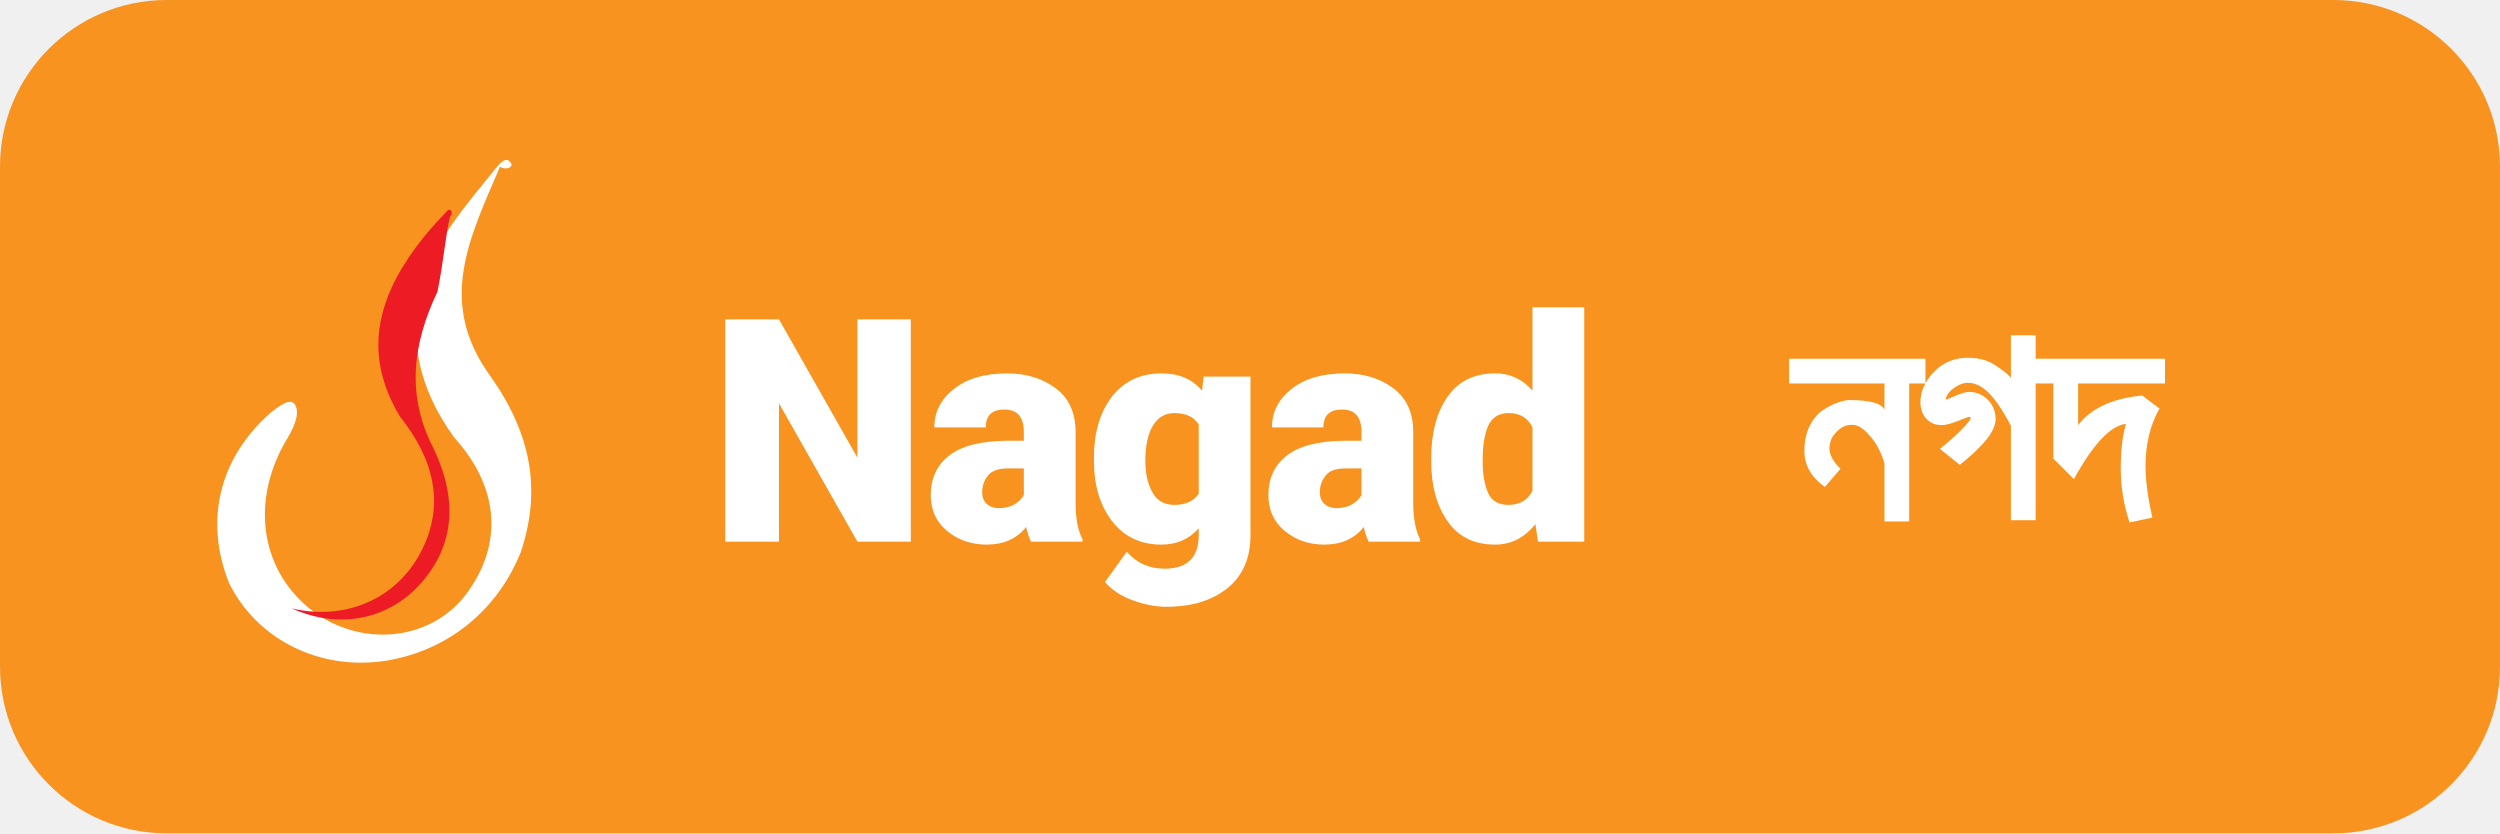
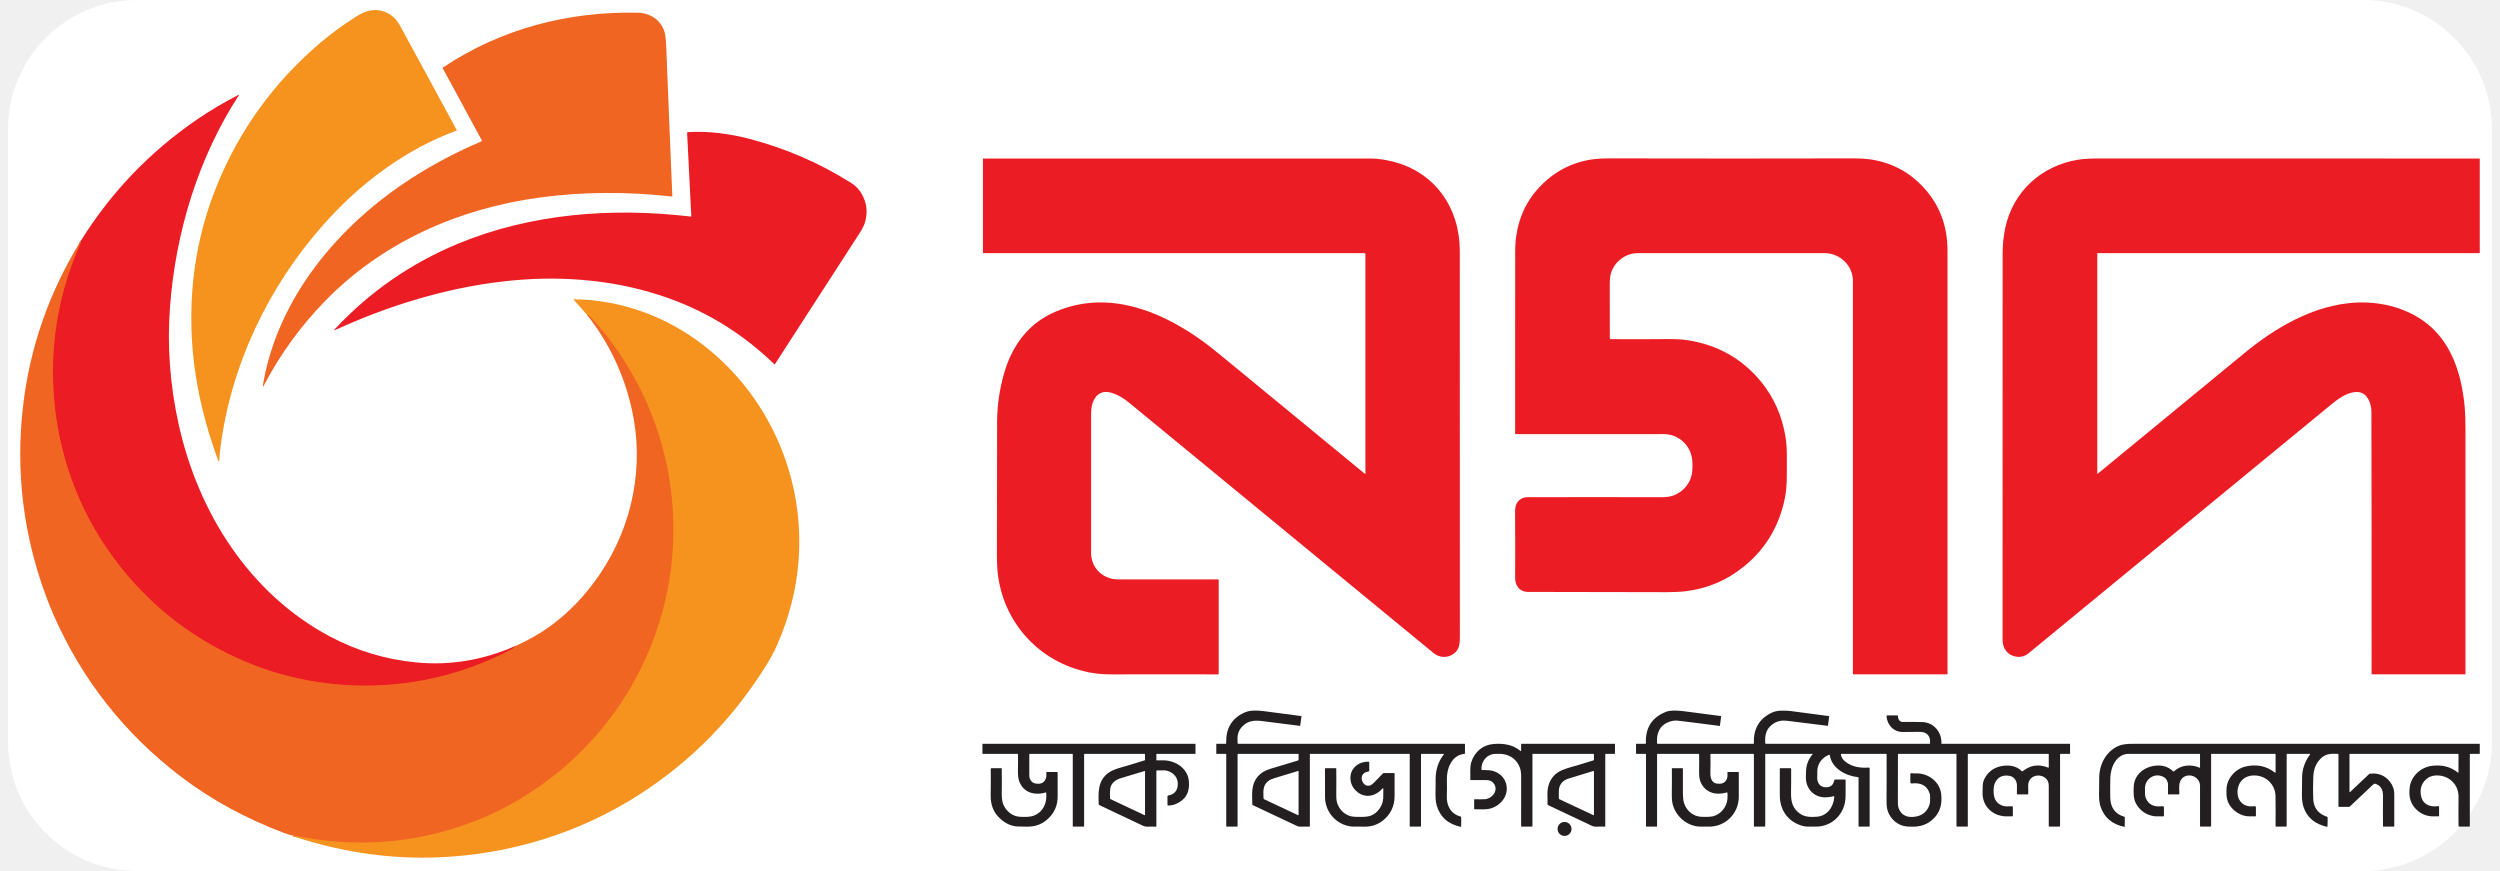
- <svg xmlns="http://www.w3.org/2000/svg" viewBox="0 0 120 40" width="120" height="40">
-   <rect width="120" height="40" rx="8" fill="#F7931E" />
-   <g transform="translate(10, 6)">
-     <path d="M14 2C12.5 5.5 11 8.5 13.5 12C15.5 14.8 16 17.5 15 20.5C14 23 12 24.8 9.5 25.5C6 26.5 2.5 25 1 22C-0.2 19 0.5 16 3 13.8C3.4 13.5 4 13 4.2 13.5C4.4 14 4 14.7 3.7 15.2C2.2 17.8 2.4 20.8 4.4 22.8C6.8 25.2 10.8 25 12.6 22.2C14.2 19.8 13.8 17.2 11.8 15C10 12.5 9.4 9.8 10.6 6.8C11.2 5.2 12.4 3.8 13.7 2.2C14 1.8 14.3 1.5 14.5 1.8C14.7 2 14.3 2.2 14 2Z" fill="#FFFFFF" />
-     <path d="M11 8C9.8 10.5 9.5 13 10.8 15.5C12 18 11.8 20.2 10.2 22C8.6 23.8 6.2 24.2 4 23.2C6.5 23.8 9 22.8 10.2 20.5C11.4 18.2 10.8 16 9.2 14C8 12 7.8 10 8.8 7.8C9.4 6.5 10.4 5.2 11.4 4.2C11.6 3.9 11.8 4.2 11.6 4.4C11.4 5.2 11.3 6.5 11 8Z" fill="#ED1C24" />
-     <text x="24" y="20" font-family="-apple-system, BlinkMacSystemFont, 'Segoe UI', Roboto, sans-serif" font-size="15" font-weight="900" fill="#FFFFFF" letter-spacing="-0.2">Nagad</text>
-     <text x="76" y="19" font-family="'Hind Siliguri', 'Segoe UI', sans-serif" font-size="13" font-weight="700" fill="#FFFFFF">নগদ</text>
+ <svg xmlns="http://www.w3.org/2000/svg" width="155px" height="54px" viewBox="0 0 154 54" version="1.1">
+   <rect width="154" height="54" rx="8" fill="#FFFFFF" />
+   <g id="surface1">
+     <path style="fill:none;stroke-width:2;stroke-linecap:butt;stroke-linejoin:miter;stroke:rgb(93.725%,25.49%,13.725%);stroke-opacity:1;stroke-miterlimit:4;" d="M 468.762 597.694 C 468.878 598.043 468.82 598.393 468.586 598.8 C 468.411 599.091 468.178 599.266 467.886 599.441 C 432.851 618.075 395.89 629.081 357.002 632.575 C 309.88 636.768 261.474 629.547 217.739 610.621 C 165.596 588.144 123.38 553.321 91.09 506.211 C 61.252 462.654 44.494 410.769 41.925 358.709 C 39.589 311.891 48.114 267.11 67.383 224.252 C 67.733 223.436 67.733 222.912 67.325 222.738 " transform="matrix(0.0668983,0,0,0.0670807,0,0)" />
+     <path style="fill:none;stroke-width:2;stroke-linecap:butt;stroke-linejoin:miter;stroke:rgb(95.686%,48.627%,12.549%);stroke-opacity:1;stroke-miterlimit:4;" d="M 536.728 291.16 C 537.663 290.927 538.48 291.393 539.123 292.5 C 539.298 292.733 539.531 292.907 539.823 292.907 C 539.998 292.907 540.174 293.024 540.29 293.14 C 593.952 352.129 621.162 428.471 616.082 507.9 C 609.367 613.533 545.312 706.763 449.317 751.834 C 443.245 754.688 437.114 757.308 430.924 759.637 C 377.146 780.018 321.558 784.153 264.218 772.157 " transform="matrix(0.0668983,0,0,0.0670807,0,0)" />
+     <path style=" stroke:none;fill-rule:nonzero;fill:rgb(96.471%,57.255%,11.765%);fill-opacity:1;" d="M 12.918 11.578 C 14.312 8.098 16.461 5.125 19.355 2.656 C 19.961 2.137 20.688 1.602 21.535 1.055 C 22.172 0.637 22.781 0.477 23.465 0.781 C 23.871 0.965 24.117 1.25 24.332 1.648 C 25.5 3.797 26.664 5.934 27.816 8.059 C 27.828 8.078 27.82 8.09 27.801 8.098 C 24.645 9.258 21.832 11.359 19.578 13.898 C 16.121 17.793 13.789 22.672 13.152 27.871 C 13.125 28.105 13.105 28.332 13.094 28.543 C 13.09 28.648 13.066 28.652 13.031 28.555 C 12.621 27.465 12.277 26.336 12.004 25.168 C 11.613 23.5 11.402 21.855 11.367 20.23 C 11.301 17.199 11.816 14.316 12.918 11.578 Z M 12.918 11.578 " />
+     <path style=" stroke:none;fill-rule:nonzero;fill:rgb(94.51%,39.608%,13.333%);fill-opacity:1;" d="M 29.363 8.758 C 29.383 8.75 29.387 8.734 29.379 8.715 L 26.953 4.238 C 26.945 4.219 26.949 4.195 26.965 4.184 C 30.543 1.789 34.738 0.688 39.07 0.789 C 39.824 0.809 40.469 1.254 40.695 1.957 C 40.75 2.129 40.789 2.426 40.805 2.84 C 40.926 5.969 41.055 9.07 41.184 12.148 C 41.188 12.176 41.176 12.188 41.148 12.184 C 38.438 11.879 35.656 11.879 32.938 12.25 C 27.883 12.938 23.184 15.039 19.652 18.664 C 18.137 20.223 16.875 21.961 15.867 23.883 C 15.805 24.004 15.781 24 15.805 23.859 C 16.707 18.461 20.508 13.945 25.039 11.035 C 26.41 10.156 27.852 9.398 29.363 8.758 Z M 29.363 8.758 " />
+     <path style=" stroke:none;fill-rule:nonzero;fill:rgb(92.549%,10.98%,14.118%);fill-opacity:1;" d="M 31.359 40.094 C 31.367 40.117 31.363 40.141 31.348 40.168 C 31.336 40.188 31.32 40.199 31.301 40.211 C 28.957 41.461 26.484 42.199 23.883 42.434 C 20.73 42.715 17.492 42.23 14.566 40.961 C 11.078 39.453 8.254 37.117 6.094 33.957 C 4.098 31.035 2.977 27.555 2.805 24.062 C 2.648 20.922 3.219 17.918 4.508 15.043 C 4.531 14.988 4.531 14.953 4.504 14.941 C 6.383 11.922 8.789 9.41 11.719 7.406 C 12.523 6.855 13.379 6.352 14.273 5.887 C 14.316 5.863 14.328 5.875 14.301 5.914 C 11.789 9.797 10.391 14.391 10.043 19.004 C 9.855 21.441 10.039 23.891 10.586 26.348 C 11.801 31.805 14.98 36.82 19.961 39.465 C 21.641 40.355 23.422 40.891 25.305 41.07 C 27.359 41.27 29.379 40.945 31.359 40.094 Z M 31.359 40.094 " />
+     <path style=" stroke:none;fill-rule:nonzero;fill:rgb(92.549%,10.98%,14.118%);fill-opacity:1;" d="M 42.359 13.387 L 42.102 8.254 C 42.098 8.215 42.117 8.195 42.156 8.191 C 43.426 8.113 44.742 8.293 45.949 8.605 C 48.203 9.195 50.312 10.105 52.273 11.344 C 52.676 11.598 52.961 11.973 53.125 12.473 C 53.262 12.887 53.262 13.324 53.129 13.785 C 53.082 13.961 52.961 14.195 52.77 14.492 C 51.004 17.223 49.262 19.922 47.543 22.582 C 47.539 22.586 47.535 22.59 47.527 22.59 C 47.523 22.59 47.516 22.59 47.512 22.586 C 45.449 20.586 43.059 19.152 40.352 18.285 C 37.25 17.289 33.945 17.07 30.695 17.449 C 27.141 17.859 23.605 18.938 20.305 20.449 C 20.199 20.496 20.188 20.48 20.266 20.398 C 22.438 18.078 24.984 16.316 27.906 15.105 C 32.43 13.234 37.453 12.852 42.316 13.426 C 42.348 13.43 42.359 13.414 42.359 13.387 Z M 42.359 13.387 " />
+     <path style=" stroke:none;fill-rule:nonzero;fill:rgb(92.549%,10.98%,14.118%);fill-opacity:1;" d="M 84.156 29.367 L 84.156 15.766 C 84.156 15.727 84.129 15.695 84.09 15.695 L 60.477 15.695 C 60.453 15.695 60.441 15.688 60.441 15.664 L 60.441 9.859 C 60.441 9.84 60.453 9.828 60.473 9.828 C 68.504 9.828 76.508 9.828 84.488 9.828 C 84.883 9.828 85.332 9.891 85.828 10.012 C 88.473 10.664 90.008 12.891 90.008 15.562 C 90.012 23.52 90.012 31.477 90.012 39.434 C 90.012 39.766 89.988 39.992 89.941 40.113 C 89.855 40.352 89.691 40.523 89.445 40.641 C 89.215 40.746 88.973 40.758 88.715 40.676 C 88.48 40.602 88.23 40.363 88.023 40.195 C 81.836 35.102 75.652 30.016 69.473 24.941 C 69.133 24.664 68.789 24.469 68.43 24.359 C 67.527 24.078 67.148 24.859 67.148 25.609 C 67.148 28.453 67.148 31.344 67.148 34.277 C 67.148 35.23 67.891 35.926 68.832 35.922 C 71.074 35.922 73.137 35.922 75.023 35.922 C 75.047 35.922 75.059 35.934 75.059 35.957 L 75.059 41.773 C 75.059 41.797 75.047 41.812 75.02 41.812 C 72.926 41.805 70.773 41.805 68.562 41.812 C 68.078 41.816 67.664 41.789 67.328 41.738 C 64.223 41.266 61.844 38.883 61.387 35.762 C 61.336 35.414 61.309 34.961 61.309 34.414 C 61.309 31.594 61.312 28.844 61.32 26.16 C 61.324 25.121 61.48 24.074 61.773 23.078 C 62.133 21.84 62.805 20.73 63.828 19.961 C 64.371 19.559 65.02 19.246 65.777 19.027 C 68.797 18.156 71.789 19.473 74.211 21.258 C 74.434 21.422 74.785 21.699 75.262 22.09 C 78.312 24.602 81.266 27.031 84.125 29.379 C 84.133 29.387 84.141 29.387 84.148 29.383 C 84.152 29.379 84.156 29.375 84.156 29.367 Z M 84.156 29.367 " />
+     <path style=" stroke:none;fill-rule:nonzero;fill:rgb(92.549%,10.98%,14.118%);fill-opacity:1;" d="M 99.352 21.027 C 100.477 21.035 101.621 21.035 102.789 21.023 C 103.359 21.02 103.793 21.043 104.09 21.086 C 105.973 21.371 107.504 22.227 108.68 23.66 C 109.484 24.637 109.992 25.789 110.207 27.117 C 110.262 27.469 110.289 27.906 110.285 28.422 C 110.277 29.27 110.324 30.098 110.156 30.918 C 109.801 32.629 108.969 34.023 107.652 35.098 C 106.582 35.977 105.367 36.496 104.008 36.656 C 103.691 36.695 103.297 36.715 102.816 36.715 C 100.074 36.715 97.211 36.707 94.227 36.699 C 93.719 36.695 93.434 36.312 93.438 35.832 C 93.445 34.598 93.445 33.246 93.434 31.777 C 93.434 31.531 93.461 31.352 93.523 31.234 C 93.656 30.988 93.898 30.828 94.172 30.828 C 97.105 30.82 99.863 30.82 102.445 30.828 C 102.758 30.828 103.012 30.801 103.199 30.738 C 103.852 30.527 104.348 29.934 104.414 29.25 C 104.434 29.051 104.438 28.848 104.43 28.645 C 104.383 27.668 103.625 26.914 102.645 26.914 C 99.453 26.914 96.398 26.918 93.48 26.918 C 93.453 26.918 93.438 26.902 93.438 26.875 C 93.441 22.883 93.441 19.129 93.441 15.625 C 93.438 13.789 94.09 12.305 95.387 11.176 C 96.141 10.516 97.016 10.098 98.012 9.914 C 98.348 9.852 98.766 9.82 99.266 9.82 C 104.453 9.832 109.496 9.832 114.395 9.82 C 114.863 9.82 115.262 9.848 115.59 9.902 C 116.848 10.117 117.906 10.691 118.766 11.629 C 119.754 12.703 120.246 14.004 120.246 15.539 C 120.25 24.105 120.25 32.855 120.246 41.789 C 120.246 41.801 120.238 41.809 120.23 41.809 L 114.414 41.809 C 114.391 41.809 114.379 41.797 114.379 41.77 C 114.379 33.789 114.379 25.664 114.379 17.398 C 114.379 16.461 113.562 15.695 112.637 15.695 C 108.625 15.699 104.754 15.699 101.031 15.695 C 100.273 15.695 99.586 16.234 99.375 16.953 C 99.324 17.121 99.301 17.379 99.305 17.723 C 99.312 18.852 99.312 19.941 99.309 20.98 C 99.309 21.012 99.32 21.027 99.352 21.027 Z M 99.352 21.027 " />
+     <path style=" stroke:none;fill-rule:nonzero;fill:rgb(92.549%,10.98%,14.118%);fill-opacity:1;" d="M 129.531 29.359 C 129.531 29.383 129.539 29.387 129.559 29.371 C 132.406 27.035 135.254 24.691 138.105 22.344 C 138.246 22.23 138.391 22.109 138.543 21.984 C 140.5 20.348 142.934 18.902 145.543 18.762 C 147.473 18.656 149.535 19.312 150.777 20.859 C 151.758 22.082 152.172 23.668 152.316 25.273 C 152.344 25.578 152.359 26.027 152.359 26.613 C 152.363 31.73 152.363 36.789 152.359 41.789 C 152.359 41.801 152.352 41.809 152.34 41.809 L 146.559 41.809 C 146.547 41.809 146.539 41.801 146.539 41.793 C 146.543 35.707 146.539 30.301 146.527 25.574 C 146.527 25.18 146.43 24.855 146.238 24.605 C 146.043 24.348 145.754 24.254 145.375 24.328 C 144.918 24.414 144.469 24.727 144.102 25.023 C 137.629 30.344 131.344 35.508 125.246 40.523 C 124.934 40.777 124.492 40.785 124.152 40.594 C 123.793 40.383 123.66 40.039 123.66 39.645 C 123.664 31.266 123.664 23.281 123.664 15.695 C 123.664 15.16 123.719 14.641 123.824 14.137 C 124.312 11.867 126.055 10.285 128.316 9.906 C 128.652 9.852 129.086 9.824 129.625 9.824 C 137.402 9.828 145.27 9.832 153.227 9.828 C 153.238 9.828 153.246 9.836 153.246 9.848 L 153.246 15.664 C 153.246 15.684 153.23 15.695 153.215 15.695 L 129.566 15.695 C 129.543 15.695 129.531 15.707 129.531 15.73 Z M 129.531 29.359 " />
+     <path style=" stroke:none;fill-rule:nonzero;fill:rgb(94.51%,39.608%,13.333%);fill-opacity:1;" d="M 4.504 14.941 C 4.531 14.953 4.531 14.988 4.508 15.043 C 3.219 17.918 2.648 20.922 2.805 24.062 C 2.977 27.555 4.098 31.035 6.094 33.957 C 8.254 37.117 11.078 39.453 14.566 40.961 C 17.492 42.23 20.73 42.715 23.883 42.434 C 26.484 42.199 28.957 41.461 31.301 40.211 C 31.32 40.199 31.336 40.188 31.348 40.168 C 31.363 40.141 31.367 40.117 31.359 40.094 C 32.227 39.715 32.98 39.285 33.633 38.809 C 34.797 37.953 35.812 36.891 36.676 35.621 C 38.734 32.598 39.477 28.859 38.652 25.285 C 38.164 23.16 37.246 21.242 35.906 19.531 C 35.969 19.516 36.023 19.547 36.066 19.621 C 36.078 19.637 36.094 19.648 36.113 19.648 C 36.125 19.648 36.137 19.656 36.145 19.664 C 39.734 23.621 41.555 28.742 41.215 34.07 C 40.766 41.156 36.48 47.41 30.059 50.434 C 29.652 50.625 29.242 50.801 28.828 50.957 C 25.23 52.324 21.512 52.602 17.676 51.797 C 17.566 51.797 17.391 51.75 17.141 51.656 C 14.746 50.754 12.613 49.594 10.742 48.172 C 7.23 45.504 4.586 42.148 2.816 38.117 C 2.641 37.715 2.477 37.305 2.324 36.887 C 0.934 33.09 0.469 29.207 0.922 25.238 C 1.344 21.562 2.535 18.129 4.504 14.941 Z M 4.504 14.941 " />
+     <path style=" stroke:none;fill-rule:nonzero;fill:rgb(96.471%,57.255%,11.765%);fill-opacity:1;" d="M 17.676 51.797 C 21.512 52.602 25.23 52.324 28.828 50.957 C 29.242 50.801 29.652 50.625 30.059 50.434 C 36.48 47.41 40.766 41.156 41.215 34.07 C 41.555 28.742 39.734 23.621 36.145 19.664 C 36.137 19.656 36.125 19.648 36.113 19.648 C 36.094 19.648 36.078 19.637 36.066 19.621 C 36.023 19.547 35.969 19.516 35.906 19.531 L 35.105 18.621 C 35.047 18.555 35.059 18.535 35.145 18.551 C 35.27 18.578 35.449 18.562 35.559 18.566 C 38.52 18.723 41.293 19.855 43.57 21.77 C 47.145 24.766 49.164 29.289 49.051 33.961 C 49 36.023 48.539 38.043 47.668 40.012 C 47.492 40.406 47.285 40.801 47.039 41.195 C 45.004 44.496 42.371 47.184 39.145 49.258 C 35.406 51.664 31.098 52.977 26.672 53.156 C 23.824 53.27 20.957 52.879 18.078 51.98 C 17.887 51.918 17.754 51.859 17.676 51.797 Z M 17.676 51.797 " />
+     <path style=" stroke:none;fill-rule:nonzero;fill:rgb(13.725%,12.157%,12.549%);fill-opacity:1;" d="M 88.988 46.738 L 87.637 46.738 C 87.613 46.738 87.602 46.75 87.602 46.773 L 87.602 51.215 C 87.602 51.234 87.59 51.25 87.57 51.25 L 86.934 51.25 C 86.91 51.25 86.902 51.238 86.902 51.215 L 86.902 46.773 C 86.902 46.75 86.891 46.738 86.867 46.738 L 80.746 46.738 C 80.723 46.738 80.711 46.75 80.711 46.773 L 80.711 51.219 C 80.711 51.227 80.711 51.234 80.703 51.242 C 80.699 51.246 80.688 51.25 80.68 51.25 C 80.516 51.246 80.336 51.246 80.152 51.254 C 80.055 51.258 79.961 51.234 79.871 51.191 C 79.004 50.777 78.105 50.355 77.172 49.918 C 77.152 49.91 77.145 49.895 77.145 49.875 C 77.121 49.445 77.125 49.129 77.152 48.922 C 77.238 48.285 77.602 47.871 78.246 47.672 C 78.801 47.504 79.375 47.328 79.969 47.152 C 79.992 47.145 80.012 47.121 80.012 47.094 L 80.012 46.773 C 80.012 46.75 80 46.738 79.977 46.738 L 76.266 46.738 C 76.242 46.738 76.23 46.75 76.23 46.773 L 76.23 51.215 C 76.23 51.238 76.219 51.25 76.195 51.25 L 75.562 51.25 C 75.539 51.25 75.527 51.238 75.527 51.215 L 75.527 46.773 C 75.527 46.75 75.516 46.738 75.496 46.738 L 74.926 46.738 C 74.914 46.738 74.91 46.734 74.91 46.723 L 74.91 46.137 C 74.91 46.125 74.914 46.117 74.926 46.117 L 75.48 46.117 C 75.508 46.117 75.523 46.105 75.523 46.078 C 75.496 45.18 75.859 44.551 76.621 44.195 C 76.789 44.113 76.977 44.07 77.184 44.059 C 77.395 44.051 77.605 44.059 77.816 44.086 C 78.617 44.191 79.402 44.293 80.172 44.395 C 80.188 44.398 80.195 44.406 80.191 44.422 L 80.113 44.992 C 80.113 45 80.105 45.004 80.098 45.004 C 79.387 44.914 78.617 44.816 77.789 44.711 C 77.223 44.637 76.809 44.691 76.453 45.117 C 76.207 45.418 76.211 45.73 76.234 46.094 C 76.234 46.105 76.246 46.117 76.262 46.117 L 90.312 46.117 C 90.324 46.117 90.328 46.125 90.328 46.137 L 90.328 46.703 C 90.328 46.723 90.316 46.738 90.297 46.738 C 89.492 46.816 89.184 47.664 89.207 48.363 C 89.215 48.684 89.215 49.016 89.203 49.359 C 89.184 49.973 89.457 50.473 90.078 50.633 C 90.086 50.637 90.086 50.641 90.09 50.648 C 90.098 50.824 90.098 51.027 90.09 51.254 C 90.09 51.262 90.086 51.266 90.078 51.266 C 89.285 51.102 88.785 50.656 88.574 49.934 C 88.52 49.738 88.496 49.48 88.5 49.16 C 88.508 48.875 88.512 48.598 88.508 48.332 C 88.504 47.734 88.672 47.215 89.012 46.781 C 89.035 46.754 89.027 46.738 88.988 46.738 Z M 79.98 50.543 C 79.988 50.547 79.996 50.547 80 50.543 C 80.008 50.539 80.012 50.531 80.012 50.523 L 80.012 47.824 C 80.012 47.816 80.008 47.809 80 47.805 C 79.992 47.797 79.984 47.797 79.977 47.801 C 79.52 47.941 79.035 48.09 78.523 48.242 C 78.352 48.293 78.219 48.355 78.125 48.43 C 77.789 48.699 77.82 49.047 77.84 49.5 C 77.844 49.523 77.852 49.539 77.871 49.551 Z M 79.98 50.543 " />
+     <path style=" stroke:none;fill-rule:nonzero;fill:rgb(13.725%,12.157%,12.549%);fill-opacity:1;" d="M 126.523 47.562 L 126.523 46.773 C 126.523 46.75 126.512 46.738 126.488 46.738 L 121.539 46.738 C 121.516 46.738 121.504 46.75 121.504 46.773 L 121.504 51.223 C 121.504 51.238 121.492 51.25 121.48 51.25 L 120.836 51.25 C 120.812 51.25 120.801 51.238 120.801 51.215 L 120.801 46.773 C 120.801 46.75 120.789 46.738 120.77 46.738 L 117.207 46.738 C 117.188 46.738 117.172 46.754 117.172 46.777 C 117.176 47.816 117.172 48.824 117.168 49.801 C 117.168 49.953 117.199 50.094 117.262 50.215 C 117.426 50.539 117.719 50.684 118.148 50.645 C 118.637 50.602 118.957 50.363 119.117 49.926 C 119.152 49.828 119.168 49.727 119.164 49.617 C 119.156 49.484 119.184 49.336 119.145 49.215 C 118.984 48.676 118.547 48.512 118.035 48.574 C 117.973 48.582 117.941 48.555 117.941 48.488 L 117.941 48.016 C 117.941 47.957 117.969 47.93 118.027 47.938 C 118.109 47.949 118.195 47.953 118.277 47.949 C 119.039 47.922 119.773 48.461 119.855 49.238 C 119.922 49.855 119.793 50.395 119.309 50.82 C 118.84 51.238 118.324 51.289 117.73 51.242 C 117.18 51.203 116.699 50.789 116.535 50.266 C 116.484 50.109 116.461 49.883 116.465 49.586 C 116.473 48.594 116.473 47.656 116.469 46.773 C 116.469 46.75 116.457 46.738 116.434 46.738 L 113.672 46.738 C 113.645 46.738 113.633 46.754 113.637 46.785 C 113.668 46.953 113.75 47.09 113.879 47.195 C 114.301 47.551 114.828 47.625 115.371 47.59 C 115.402 47.59 115.418 47.602 115.418 47.629 L 115.418 51.215 C 115.418 51.238 115.406 51.25 115.383 51.25 L 114.766 51.25 C 114.742 51.25 114.73 51.238 114.73 51.215 L 114.73 48.219 C 114.73 48.195 114.719 48.184 114.699 48.184 C 113.941 48.109 113.066 47.641 112.949 46.824 C 112.945 46.812 112.941 46.805 112.934 46.801 C 112.922 46.793 112.914 46.793 112.902 46.797 C 112.441 46.977 112.148 47.391 112.172 47.891 C 112.176 47.98 112.176 48.066 112.168 48.148 C 112.145 48.52 112.32 48.812 112.723 48.812 C 113 48.812 113.168 48.668 113.227 48.371 C 113.23 48.344 113.246 48.332 113.273 48.332 L 113.883 48.332 C 113.914 48.332 113.93 48.348 113.93 48.379 C 113.93 48.707 113.926 49.035 113.926 49.363 C 113.922 50.441 113.098 51.289 112.012 51.25 C 111.773 51.242 111.523 51.273 111.297 51.215 C 110.375 50.98 109.844 50.246 109.848 49.297 C 109.848 48.691 109.848 48.148 109.848 47.664 C 109.844 47.641 109.859 47.629 109.883 47.629 L 110.512 47.629 C 110.535 47.629 110.547 47.641 110.551 47.664 C 110.555 48.141 110.551 48.648 110.543 49.188 C 110.539 49.727 110.656 50.133 111.09 50.441 C 111.398 50.664 111.773 50.664 112.145 50.637 C 112.793 50.59 113.188 50.027 113.227 49.395 C 113.23 49.363 113.215 49.352 113.188 49.363 C 113.023 49.41 112.84 49.434 112.645 49.434 C 111.949 49.43 111.461 48.887 111.465 48.207 C 111.465 48.062 111.469 47.918 111.477 47.773 C 111.496 47.402 111.625 47.07 111.871 46.777 C 111.891 46.75 111.887 46.738 111.852 46.738 L 108.977 46.738 C 108.957 46.738 108.945 46.75 108.945 46.773 L 108.945 51.215 C 108.945 51.234 108.93 51.25 108.91 51.25 L 108.273 51.25 C 108.254 51.25 108.242 51.238 108.242 51.215 L 108.242 46.773 C 108.242 46.75 108.23 46.738 108.207 46.738 L 105.586 46.738 C 105.559 46.738 105.543 46.754 105.543 46.781 C 105.555 47.109 105.555 47.465 105.543 47.848 C 105.531 48.262 105.613 48.602 106.098 48.594 C 106.332 48.59 106.488 48.484 106.57 48.285 C 106.617 48.16 106.602 48.027 106.602 47.898 C 106.602 47.875 106.613 47.863 106.637 47.863 L 107.27 47.863 C 107.293 47.863 107.305 47.875 107.305 47.898 C 107.305 48.395 107.305 48.898 107.305 49.418 C 107.297 50.465 106.438 51.293 105.395 51.25 C 105.137 51.242 104.875 51.273 104.617 51.219 C 103.973 51.086 103.422 50.582 103.227 49.941 C 103.172 49.766 103.148 49.535 103.152 49.242 C 103.16 48.727 103.16 48.203 103.156 47.664 C 103.152 47.641 103.168 47.629 103.191 47.629 L 103.809 47.629 C 103.828 47.629 103.84 47.641 103.84 47.664 C 103.844 48.094 103.844 48.531 103.84 48.977 C 103.836 49.371 103.859 49.645 103.91 49.793 C 104.004 50.078 104.18 50.309 104.438 50.473 C 104.762 50.68 105.141 50.656 105.516 50.637 C 106.02 50.613 106.434 50.215 106.562 49.746 C 106.605 49.598 106.617 49.402 106.602 49.156 C 106.598 49.137 106.586 49.129 106.566 49.133 C 105.898 49.328 105.23 49.164 104.934 48.48 C 104.863 48.316 104.836 48.074 104.844 47.742 C 104.852 47.402 104.852 47.078 104.844 46.77 C 104.844 46.75 104.832 46.738 104.812 46.738 L 102.27 46.738 C 102.25 46.738 102.238 46.75 102.238 46.773 L 102.238 51.215 C 102.238 51.234 102.223 51.25 102.203 51.25 L 101.586 51.25 C 101.562 51.25 101.551 51.238 101.551 51.215 L 101.551 46.773 C 101.551 46.75 101.539 46.738 101.52 46.738 L 100.949 46.738 C 100.941 46.738 100.934 46.73 100.934 46.723 L 100.934 46.137 C 100.934 46.125 100.938 46.117 100.949 46.117 L 101.504 46.117 C 101.531 46.117 101.547 46.105 101.547 46.074 C 101.504 45.129 101.918 44.48 102.789 44.133 C 102.934 44.074 103.148 44.051 103.434 44.059 C 103.609 44.066 103.781 44.078 103.953 44.102 C 104.715 44.199 105.461 44.297 106.191 44.395 C 106.207 44.398 106.215 44.406 106.211 44.418 L 106.137 44.992 C 106.133 45.004 106.129 45.008 106.117 45.008 C 105.113 44.875 104.246 44.766 103.516 44.68 C 103.398 44.668 103.285 44.672 103.172 44.699 C 102.676 44.816 102.375 45.098 102.27 45.551 C 102.238 45.688 102.227 45.863 102.234 46.07 C 102.234 46.102 102.254 46.117 102.285 46.117 L 108.203 46.117 C 108.23 46.117 108.242 46.105 108.242 46.078 C 108.203 45.191 108.57 44.562 109.34 44.191 C 109.492 44.117 109.672 44.074 109.871 44.062 C 110.09 44.051 110.312 44.059 110.535 44.086 C 111.332 44.188 112.121 44.293 112.902 44.398 C 112.91 44.398 112.914 44.402 112.91 44.41 L 112.836 44.98 C 112.836 44.992 112.828 45 112.812 45 C 112.789 45 112.766 44.996 112.738 44.992 C 111.941 44.891 111.133 44.793 110.316 44.691 C 109.988 44.648 109.707 44.703 109.48 44.848 C 108.992 45.16 108.918 45.547 108.945 46.074 C 108.945 46.098 108.965 46.117 108.988 46.117 L 119.125 46.117 C 119.148 46.117 119.16 46.109 119.16 46.086 C 119.211 45.641 118.961 45.371 118.531 45.375 C 118.188 45.379 117.832 45.383 117.469 45.383 C 116.914 45.383 116.523 44.973 116.465 44.43 C 116.461 44.383 116.484 44.355 116.531 44.355 L 117.141 44.355 C 117.148 44.355 117.156 44.359 117.164 44.367 C 117.172 44.375 117.176 44.383 117.176 44.395 C 117.168 44.59 117.277 44.766 117.484 44.762 C 117.926 44.754 118.332 44.758 118.695 44.77 C 119.391 44.793 119.895 45.391 119.867 46.082 C 119.863 46.105 119.875 46.117 119.902 46.117 L 127.824 46.117 C 127.836 46.117 127.844 46.125 127.844 46.137 L 127.844 46.723 C 127.844 46.734 127.836 46.738 127.824 46.738 L 127.258 46.738 C 127.234 46.738 127.223 46.75 127.223 46.773 L 127.223 51.199 C 127.223 51.234 127.207 51.25 127.172 51.25 L 126.559 51.25 C 126.535 51.25 126.523 51.238 126.523 51.211 C 126.52 50.48 126.523 49.645 126.523 48.703 C 126.523 47.883 125.199 47.848 125.246 48.766 C 125.254 48.926 125.254 49.078 125.25 49.223 C 125.25 49.242 125.238 49.254 125.215 49.254 L 124.582 49.254 C 124.562 49.254 124.551 49.242 124.547 49.219 C 124.543 49.062 124.547 48.91 124.551 48.758 C 124.566 48.441 124.395 48.152 124.082 48.102 C 123.664 48.031 123.363 48.176 123.188 48.539 C 123.121 48.676 123.094 48.883 123.105 49.164 C 123.129 49.562 123.305 49.824 123.645 49.949 C 123.82 50.016 124.035 49.996 124.227 49.988 C 124.273 49.984 124.297 50.008 124.297 50.055 L 124.297 50.551 C 124.297 50.598 124.273 50.617 124.227 50.613 C 124.152 50.609 124.078 50.609 124.004 50.613 C 123.125 50.66 122.402 50.043 122.418 49.148 C 122.422 48.996 122.426 48.84 122.43 48.684 C 122.438 48.461 122.531 48.238 122.711 48.012 C 122.977 47.68 123.352 47.5 123.832 47.469 C 124.25 47.441 124.59 47.555 124.852 47.812 C 124.867 47.828 124.887 47.832 124.91 47.812 C 125.383 47.434 125.906 47.359 126.48 47.59 C 126.508 47.602 126.523 47.59 126.523 47.562 Z M 126.523 47.562 " />
+     <path style=" stroke:none;fill-rule:nonzero;fill:rgb(13.725%,12.157%,12.549%);fill-opacity:1;" d="M 64.328 49.133 C 64.094 49.207 63.859 49.227 63.617 49.195 C 63.188 49.133 62.883 48.895 62.703 48.477 C 62.633 48.316 62.602 48.039 62.613 47.652 C 62.621 47.359 62.621 47.066 62.613 46.77 C 62.613 46.75 62.602 46.738 62.582 46.738 L 60.434 46.738 C 60.418 46.738 60.41 46.73 60.41 46.715 L 60.41 46.137 C 60.41 46.125 60.414 46.117 60.426 46.117 L 73.605 46.117 C 73.617 46.117 73.621 46.125 73.621 46.137 L 73.621 46.723 C 73.621 46.73 73.613 46.738 73.605 46.738 L 71.215 46.738 C 71.203 46.738 71.195 46.746 71.195 46.754 L 71.195 47.121 C 71.195 47.137 71.203 47.141 71.215 47.141 C 71.379 47.137 71.523 47.137 71.66 47.141 C 72.398 47.16 73.137 47.641 73.211 48.426 C 73.277 49.121 73.008 49.594 72.402 49.848 C 72.254 49.91 72.098 49.941 71.93 49.941 C 71.898 49.941 71.883 49.926 71.883 49.898 L 71.883 49.371 C 71.883 49.344 71.895 49.328 71.922 49.324 C 72.402 49.25 72.582 48.879 72.508 48.43 C 72.441 48.051 72.066 47.793 71.715 47.762 C 71.637 47.758 71.473 47.758 71.227 47.766 C 71.207 47.766 71.195 47.777 71.195 47.797 L 71.195 51.215 C 71.195 51.242 71.184 51.254 71.156 51.254 C 70.984 51.246 70.809 51.246 70.641 51.254 C 70.547 51.258 70.461 51.242 70.379 51.203 C 69.508 50.789 68.598 50.359 67.656 49.914 C 67.633 49.906 67.621 49.887 67.621 49.863 C 67.594 49.137 67.562 48.441 68.176 47.949 C 68.34 47.816 68.598 47.699 68.953 47.598 C 69.488 47.445 69.992 47.293 70.469 47.141 C 70.484 47.137 70.496 47.121 70.492 47.109 L 70.492 46.773 C 70.492 46.75 70.484 46.738 70.461 46.738 L 66.73 46.738 C 66.723 46.738 66.715 46.746 66.715 46.754 L 66.715 51.215 C 66.715 51.234 66.699 51.25 66.68 51.25 L 66.047 51.25 C 66.023 51.25 66.012 51.238 66.012 51.215 L 66.012 46.773 C 66.012 46.75 66 46.738 65.977 46.738 L 63.355 46.738 C 63.332 46.738 63.316 46.75 63.316 46.777 C 63.32 47.168 63.32 47.598 63.316 48.059 C 63.312 48.309 63.449 48.535 63.707 48.578 C 64.07 48.641 64.293 48.504 64.367 48.176 C 64.387 48.09 64.367 47.988 64.371 47.902 C 64.371 47.875 64.383 47.863 64.41 47.863 L 65.039 47.863 C 65.059 47.863 65.074 47.879 65.074 47.898 C 65.074 48.406 65.074 48.895 65.074 49.363 C 65.078 49.914 64.887 50.371 64.504 50.738 C 64.121 51.109 63.688 51.258 63.168 51.254 C 62.953 51.254 62.758 51.25 62.578 51.242 C 62.188 51.219 61.824 51.051 61.492 50.738 C 61.078 50.355 60.914 49.875 60.922 49.293 C 60.93 48.738 60.934 48.199 60.926 47.668 C 60.926 47.641 60.938 47.629 60.965 47.629 L 61.578 47.629 C 61.598 47.629 61.609 47.637 61.609 47.66 C 61.617 48.133 61.617 48.629 61.609 49.152 C 61.602 49.477 61.637 49.723 61.711 49.891 C 61.895 50.305 62.27 50.617 62.738 50.641 C 63.027 50.652 63.371 50.672 63.641 50.551 C 64.207 50.301 64.422 49.77 64.367 49.156 C 64.367 49.133 64.352 49.125 64.328 49.133 Z M 68.355 49.547 L 70.457 50.539 C 70.48 50.551 70.492 50.543 70.492 50.512 L 70.492 47.812 C 70.496 47.809 70.492 47.805 70.488 47.801 C 70.484 47.797 70.477 47.797 70.473 47.801 C 69.945 47.961 69.445 48.113 68.977 48.25 C 68.652 48.352 68.367 48.57 68.332 48.922 C 68.316 49.09 68.312 49.281 68.324 49.496 C 68.324 49.52 68.336 49.539 68.355 49.547 Z M 68.355 49.547 " />
+     <path style=" stroke:none;fill-rule:nonzero;fill:rgb(13.725%,12.157%,12.549%);fill-opacity:1;" d="M 93.809 46.539 L 93.809 46.152 C 93.809 46.129 93.82 46.117 93.84 46.117 L 99.613 46.117 C 99.621 46.117 99.629 46.125 99.629 46.137 L 99.629 46.723 C 99.629 46.734 99.621 46.738 99.613 46.738 L 99.059 46.738 C 99.039 46.738 99.027 46.75 99.027 46.773 L 99.027 51.215 C 99.027 51.238 99.012 51.254 98.988 51.25 C 98.812 51.246 98.637 51.246 98.453 51.254 C 98.363 51.258 98.277 51.238 98.191 51.199 C 97.289 50.766 96.387 50.34 95.484 49.918 C 95.461 49.906 95.441 49.883 95.445 49.852 C 95.449 49.676 95.449 49.492 95.441 49.305 C 95.422 48.746 95.594 48.238 96.059 47.906 C 96.223 47.789 96.496 47.676 96.883 47.566 C 97.352 47.434 97.82 47.293 98.297 47.141 C 98.312 47.137 98.324 47.121 98.324 47.105 L 98.324 46.773 C 98.324 46.75 98.312 46.738 98.289 46.738 L 94.527 46.738 C 94.516 46.738 94.512 46.742 94.512 46.754 L 94.512 51.199 C 94.512 51.234 94.492 51.25 94.461 51.25 L 93.844 51.25 C 93.82 51.25 93.809 51.238 93.809 51.215 C 93.805 50.27 93.805 49.258 93.812 48.184 C 93.812 47.934 93.785 47.734 93.73 47.59 C 93.555 47.141 93.234 46.867 92.766 46.766 C 92.582 46.727 92.391 46.738 92.203 46.742 C 91.684 46.754 91.324 47.199 91.352 47.707 C 91.352 47.734 91.363 47.746 91.391 47.746 C 91.531 47.742 91.676 47.746 91.828 47.758 C 92.457 47.809 92.961 48.312 92.918 48.969 C 92.879 49.582 92.34 50.078 91.746 50.16 C 91.59 50.184 91.312 50.188 90.914 50.172 C 90.906 50.172 90.898 50.164 90.898 50.156 L 90.898 49.574 C 90.898 49.559 90.906 49.555 90.918 49.555 C 91.145 49.559 91.355 49.559 91.551 49.551 C 91.965 49.535 92.391 49.078 92.16 48.645 C 92.047 48.438 91.852 48.359 91.621 48.363 C 91.285 48.367 90.977 48.367 90.684 48.363 C 90.672 48.363 90.66 48.355 90.66 48.344 C 90.672 48 90.621 47.57 90.719 47.258 C 90.914 46.621 91.426 46.184 92.09 46.129 C 92.699 46.078 93.289 46.156 93.77 46.559 C 93.797 46.578 93.809 46.574 93.809 46.539 Z M 98.289 47.801 C 97.73 47.969 97.203 48.129 96.707 48.285 C 96.34 48.402 96.133 48.711 96.148 49.102 C 96.152 49.238 96.152 49.367 96.148 49.488 C 96.145 49.516 96.156 49.539 96.184 49.551 L 98.293 50.543 C 98.301 50.547 98.309 50.547 98.312 50.543 C 98.32 50.539 98.324 50.531 98.324 50.523 L 98.324 47.828 C 98.324 47.82 98.32 47.812 98.312 47.805 C 98.305 47.801 98.297 47.801 98.289 47.801 Z M 98.289 47.801 " />
+     <path style=" stroke:none;fill-rule:nonzero;fill:rgb(13.725%,12.157%,12.549%);fill-opacity:1;" d="M 142.699 46.738 L 141.305 46.738 C 141.285 46.738 141.273 46.75 141.273 46.773 L 141.273 51.207 C 141.273 51.234 141.258 51.25 141.23 51.25 L 140.625 51.25 C 140.598 51.25 140.586 51.238 140.586 51.211 C 140.59 50.586 140.59 49.973 140.582 49.367 C 140.574 48.633 139.98 48.066 139.238 48.078 C 138.602 48.086 138.207 48.539 138.227 49.16 C 138.234 49.359 138.285 49.523 138.379 49.652 C 138.605 49.965 138.91 50.027 139.27 49.984 C 139.332 49.977 139.367 50.004 139.367 50.07 L 139.367 50.551 C 139.367 50.598 139.34 50.621 139.293 50.617 C 139.199 50.609 139.102 50.609 139.008 50.613 C 138.559 50.629 138.121 50.398 137.844 50.062 C 137.547 49.703 137.523 49.352 137.543 48.91 C 137.574 48.246 138.105 47.664 138.738 47.52 C 139.418 47.367 140.016 47.492 140.543 47.898 C 140.57 47.922 140.586 47.914 140.586 47.879 L 140.586 46.773 C 140.586 46.75 140.574 46.738 140.555 46.738 L 136.605 46.738 C 136.594 46.738 136.59 46.742 136.59 46.754 L 136.59 51.199 C 136.59 51.234 136.574 51.25 136.539 51.25 L 135.941 51.25 C 135.922 51.25 135.902 51.234 135.902 51.211 C 135.906 50.371 135.906 49.543 135.902 48.723 C 135.898 48.055 134.965 47.824 134.68 48.422 C 134.57 48.652 134.625 48.965 134.617 49.223 C 134.613 49.242 134.602 49.254 134.582 49.254 L 133.949 49.254 C 133.926 49.254 133.914 49.242 133.914 49.219 C 133.91 49.043 133.914 48.863 133.918 48.672 C 133.922 48.477 133.82 48.273 133.656 48.18 C 133.098 47.867 132.453 48.293 132.488 48.941 C 132.5 49.117 132.465 49.312 132.535 49.477 C 132.73 49.938 133.113 50.043 133.566 49.984 C 133.629 49.977 133.664 50.004 133.664 50.07 L 133.664 50.547 C 133.664 50.598 133.637 50.621 133.586 50.617 C 133.402 50.602 133.215 50.629 133.039 50.602 C 132.559 50.52 132.199 50.273 131.953 49.859 C 131.762 49.539 131.777 49.152 131.789 48.793 C 131.816 48.012 132.465 47.512 133.219 47.465 C 133.629 47.441 133.969 47.562 134.238 47.828 C 134.258 47.844 134.273 47.844 134.289 47.828 C 134.707 47.418 135.352 47.367 135.875 47.598 C 135.879 47.602 135.887 47.602 135.895 47.598 C 135.898 47.594 135.902 47.586 135.902 47.578 L 135.902 46.777 C 135.902 46.75 135.891 46.738 135.867 46.738 C 134.398 46.738 132.934 46.738 131.477 46.738 C 130.73 46.738 130.359 47.547 130.34 48.211 C 130.332 48.637 130.328 49.051 130.336 49.453 C 130.348 50.074 130.641 50.473 131.223 50.645 C 131.23 50.648 131.238 50.656 131.238 50.664 C 131.242 50.852 131.238 51.051 131.234 51.254 C 131.23 51.262 131.227 51.266 131.223 51.266 C 130.457 51.113 129.961 50.695 129.734 50.008 C 129.668 49.809 129.637 49.566 129.641 49.281 C 129.648 48.938 129.652 48.578 129.652 48.199 C 129.656 47.352 130.125 46.504 130.941 46.211 C 131.121 46.148 131.395 46.113 131.77 46.117 C 138.965 46.121 146.121 46.121 153.23 46.117 C 153.242 46.117 153.246 46.125 153.246 46.137 L 153.246 46.727 C 153.246 46.734 153.242 46.738 153.234 46.738 L 152.66 46.738 C 152.641 46.738 152.629 46.75 152.629 46.773 L 152.629 51.215 C 152.629 51.234 152.613 51.25 152.594 51.25 L 151.961 51.25 C 151.938 51.25 151.93 51.238 151.93 51.215 C 151.922 50.613 151.922 50.027 151.93 49.453 C 151.938 48.957 151.75 48.57 151.352 48.297 C 150.988 48.047 150.375 47.98 150.008 48.246 C 149.68 48.484 149.539 48.816 149.586 49.242 C 149.637 49.652 149.852 49.895 150.23 49.977 C 150.348 50 150.488 50.004 150.656 49.984 C 150.699 49.98 150.723 50 150.723 50.043 L 150.723 50.562 C 150.723 50.602 150.699 50.621 150.66 50.617 C 150.59 50.609 150.523 50.609 150.465 50.613 C 150.09 50.633 149.758 50.535 149.473 50.324 C 148.953 49.941 148.816 49.402 148.906 48.789 C 149.008 48.086 149.613 47.562 150.289 47.48 C 150.914 47.402 151.445 47.543 151.887 47.898 C 151.914 47.918 151.926 47.914 151.926 47.879 L 151.926 46.773 C 151.926 46.75 151.914 46.738 151.895 46.738 L 145.203 46.738 C 145.18 46.738 145.168 46.75 145.168 46.773 L 145.168 49.102 C 145.168 49.109 145.172 49.113 145.18 49.117 C 145.188 49.117 145.191 49.117 145.199 49.113 L 146.375 48 C 146.395 47.984 146.414 47.973 146.441 47.969 C 146.945 47.91 147.352 48.07 147.66 48.445 C 147.848 48.68 147.945 48.945 147.945 49.246 C 147.945 49.859 147.945 50.516 147.945 51.215 C 147.945 51.234 147.93 51.25 147.91 51.25 L 147.277 51.25 C 147.258 51.25 147.246 51.238 147.246 51.215 C 147.238 50.586 147.242 49.953 147.246 49.324 C 147.25 48.977 147.102 48.68 146.75 48.59 C 146.73 48.586 146.715 48.586 146.699 48.598 C 146.66 48.621 146.625 48.652 146.59 48.684 C 146.129 49.121 145.664 49.562 145.195 50 C 145.18 50.016 145.156 50.027 145.133 50.027 L 144.516 50.027 C 144.496 50.027 144.484 50.016 144.484 49.992 L 144.484 46.773 C 144.484 46.75 144.473 46.738 144.449 46.738 C 144.086 46.73 143.742 46.711 143.449 46.969 C 143.121 47.258 142.945 47.648 142.926 48.141 C 142.902 48.688 142.902 49.156 142.922 49.547 C 142.953 50.105 143.246 50.473 143.801 50.648 C 143.809 50.648 143.812 50.656 143.812 50.66 C 143.82 50.863 143.812 51.062 143.801 51.262 C 143.801 51.266 143.797 51.266 143.793 51.266 C 143.023 51.102 142.531 50.684 142.312 50.016 C 142.246 49.805 142.215 49.551 142.219 49.258 C 142.227 48.91 142.23 48.566 142.23 48.23 C 142.227 47.715 142.391 47.23 142.719 46.781 C 142.738 46.754 142.734 46.738 142.699 46.738 Z M 142.699 46.738 " />
+     <path style=" stroke:none;fill-rule:nonzero;fill:rgb(13.725%,12.157%,12.549%);fill-opacity:1;" d="M 85.266 48.934 C 85.266 48.859 85.242 48.852 85.195 48.906 C 84.656 49.508 83.855 49.492 83.398 48.82 C 83.18 48.496 83.16 48.008 83.387 47.684 C 83.598 47.383 83.918 47.227 84.344 47.223 C 84.375 47.223 84.391 47.238 84.391 47.27 L 84.395 47.781 C 84.395 47.809 84.371 47.832 84.344 47.836 C 83.516 47.93 84.074 49.172 84.672 48.539 C 84.855 48.348 85.047 48.152 85.238 47.957 C 85.258 47.938 85.281 47.93 85.309 47.93 L 85.926 47.93 C 85.953 47.93 85.965 47.941 85.965 47.965 C 85.965 48.414 85.965 48.879 85.965 49.359 C 85.961 49.984 85.719 50.488 85.242 50.871 C 84.875 51.164 84.457 51.273 83.984 51.254 C 83.836 51.246 83.688 51.246 83.543 51.25 C 82.508 51.289 81.656 50.449 81.652 49.418 C 81.648 48.785 81.648 48.199 81.648 47.664 C 81.648 47.641 81.66 47.629 81.688 47.629 L 82.316 47.629 C 82.34 47.629 82.348 47.637 82.348 47.66 C 82.355 48.199 82.355 48.734 82.348 49.266 C 82.344 49.52 82.371 49.719 82.434 49.871 C 82.57 50.199 82.797 50.43 83.113 50.562 C 83.355 50.664 83.641 50.645 83.906 50.648 C 84.043 50.648 84.172 50.641 84.297 50.621 C 84.754 50.551 85.105 50.156 85.223 49.727 C 85.289 49.473 85.254 49.195 85.266 48.934 Z M 85.266 48.934 " />
+     <path style=" stroke:none;fill-rule:nonzero;fill:rgb(13.725%,12.157%,12.549%);fill-opacity:1;" d="M 96.934 51.395 C 96.934 51.633 96.738 51.828 96.5 51.828 C 96.262 51.828 96.07 51.633 96.07 51.395 C 96.07 51.152 96.262 50.961 96.5 50.961 C 96.738 50.961 96.934 51.152 96.934 51.395 Z M 96.934 51.395 " />
  </g>
</svg>
